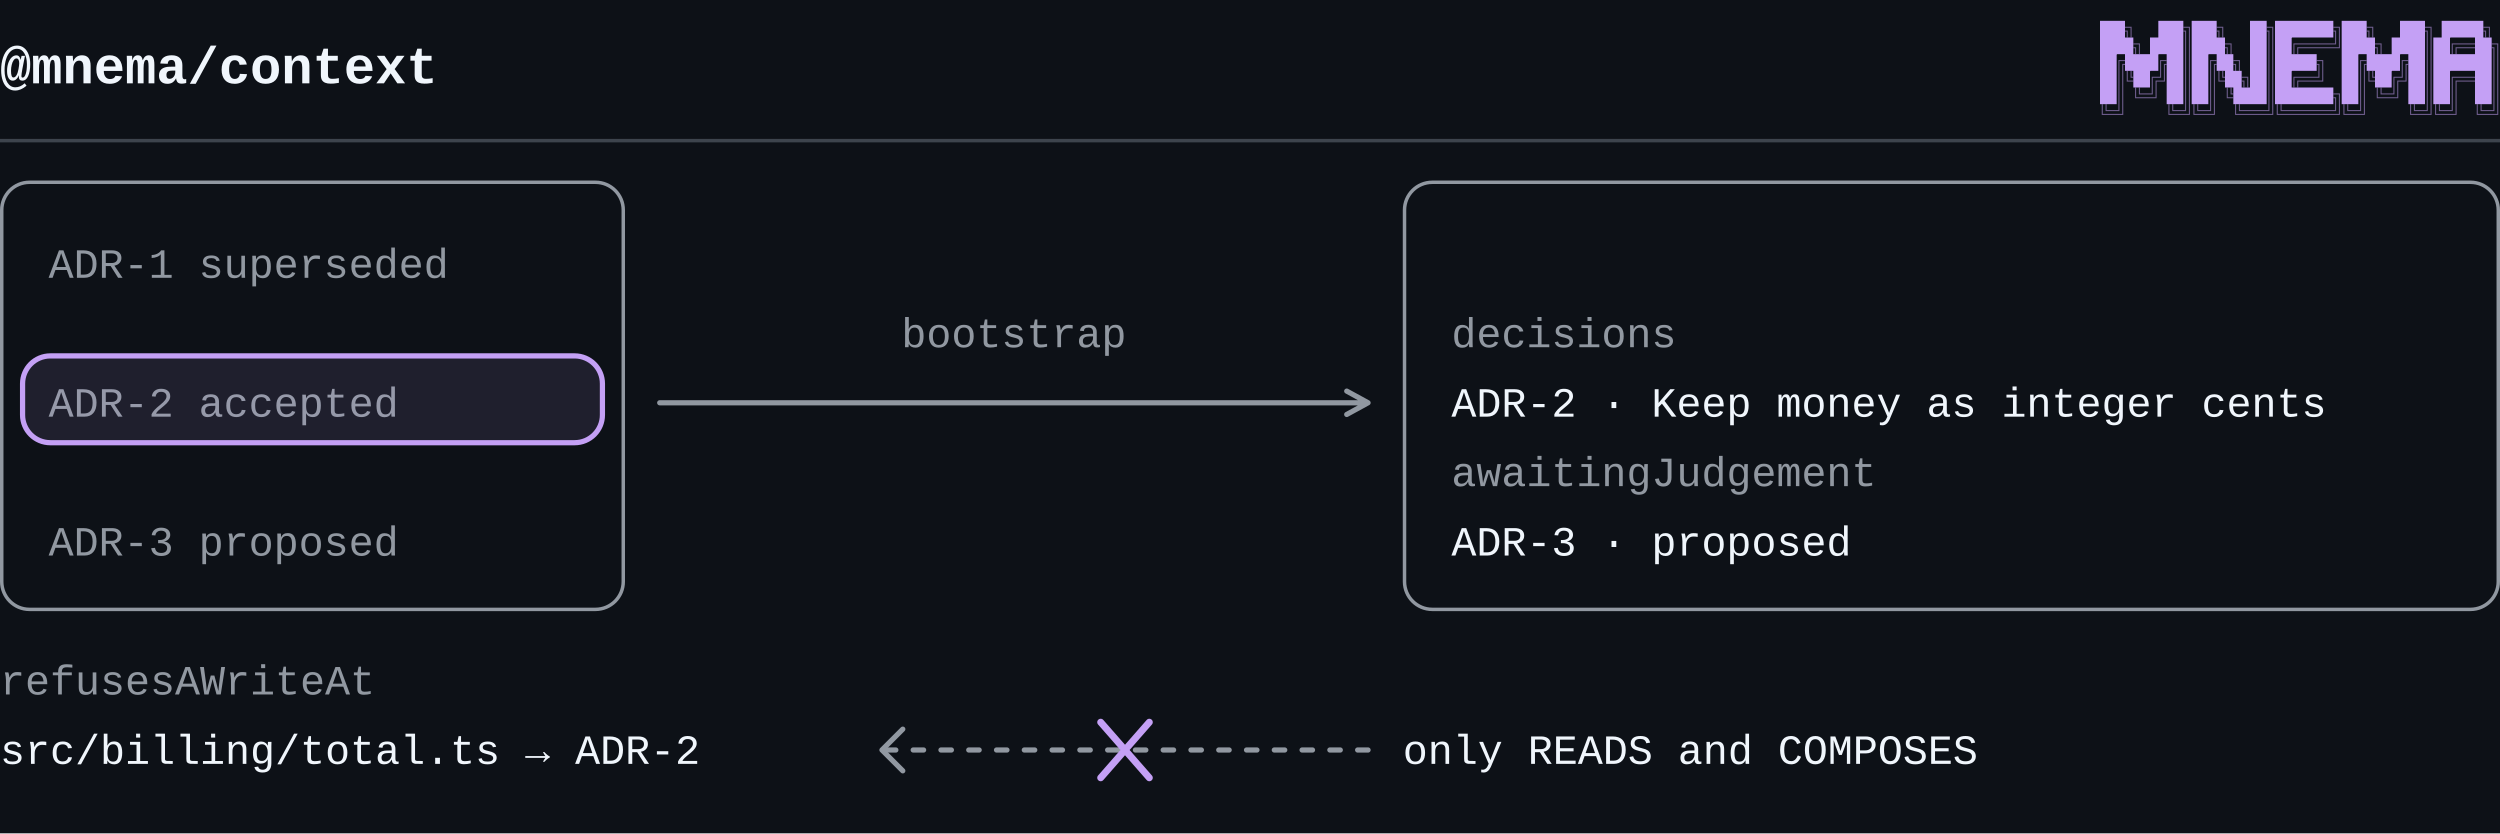
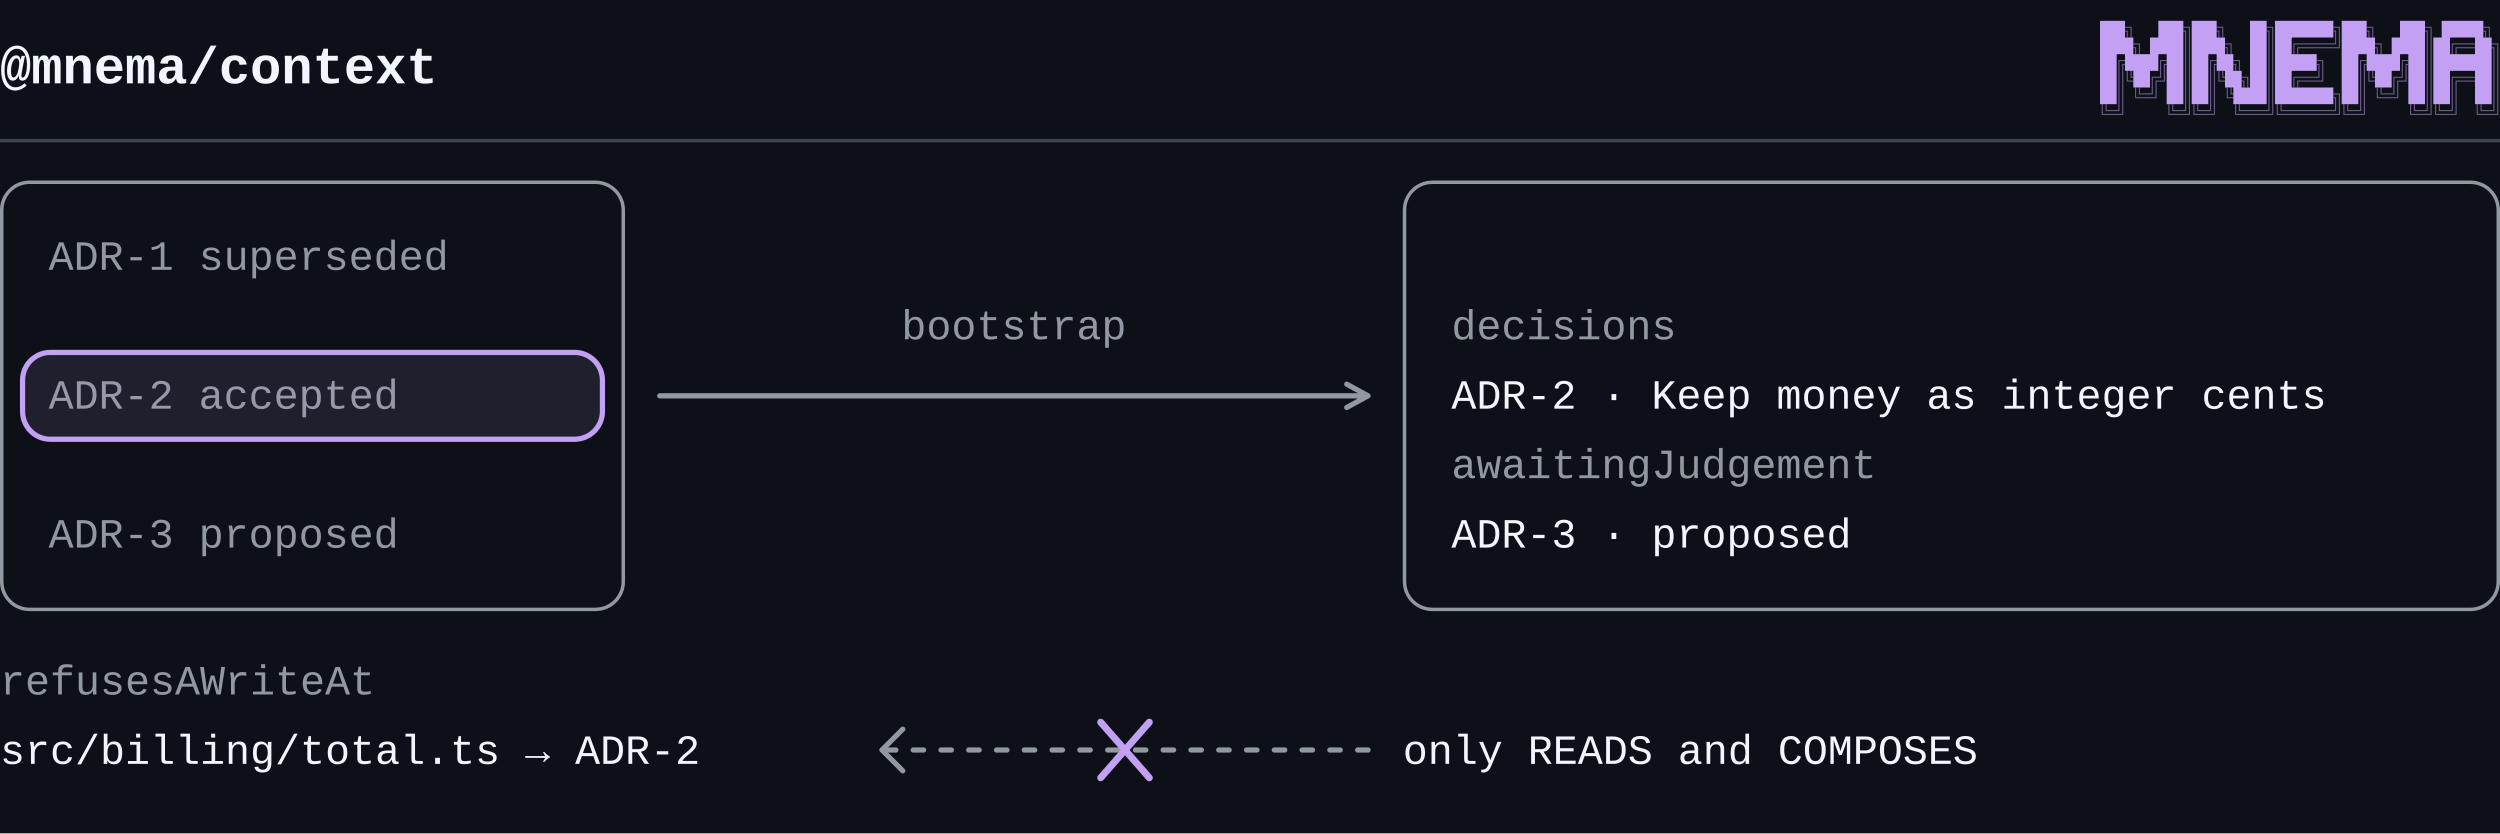
<svg xmlns="http://www.w3.org/2000/svg" width="100%" viewBox="0 0 720 240" role="img" aria-label="The mnema context layer: read-only derivations that turn the proven record into the context that guides an agent. Depends on @mnema/core.">
  <style>
.a{animation-duration:11s;animation-iteration-count:infinite;animation-timing-function:ease-in-out}
@keyframes k0{0%{opacity:0}1.82%{opacity:0}4.55%{opacity:1}90.91%{opacity:1}93.64%{opacity:0}100%{opacity:0}}
@keyframes k1{0%{opacity:0}4.55%{opacity:0}7.27%{opacity:1}90.91%{opacity:1}93.64%{opacity:0}100%{opacity:0}}
@keyframes k2{0%{opacity:0}7.27%{opacity:0}10%{opacity:1}90.91%{opacity:1}93.64%{opacity:0}100%{opacity:0}}
@keyframes k3{0%{opacity:0}23.64%{opacity:0}26.36%{opacity:1}90.91%{opacity:1}93.64%{opacity:0}100%{opacity:0}}
@keyframes k4{0%{opacity:0}18.18%{opacity:0}20.91%{opacity:1}90.91%{opacity:1}93.64%{opacity:0}100%{opacity:0}}
@keyframes k5{0%{opacity:0}18.18%{opacity:0}20.91%{opacity:1}90.91%{opacity:1}93.64%{opacity:0}100%{opacity:0}}
@keyframes k6{0%{opacity:0}21.82%{opacity:0}24.55%{opacity:1}90.91%{opacity:1}93.64%{opacity:0}100%{opacity:0}}
@keyframes k7{0%{opacity:0}27.27%{opacity:0}30%{opacity:1}90.91%{opacity:1}93.64%{opacity:0}100%{opacity:0}}
@keyframes k8{0%{opacity:0}41.82%{opacity:0}44.55%{opacity:1}90.91%{opacity:1}93.64%{opacity:0}100%{opacity:0}}
@keyframes k9{0%{opacity:0}45.45%{opacity:0}48.18%{opacity:1}90.91%{opacity:1}93.64%{opacity:0}100%{opacity:0}}
@keyframes k10{0%{opacity:0}60%{opacity:0}62.73%{opacity:1}90.91%{opacity:1}93.64%{opacity:0}100%{opacity:0}}
@keyframes k11{0%{opacity:0}67.27%{opacity:0}70%{opacity:1}90.91%{opacity:1}93.64%{opacity:0}100%{opacity:0}}
@keyframes k12{0%{opacity:0}81.82%{opacity:0}84.55%{opacity:1}90.91%{opacity:1}93.64%{opacity:0}100%{opacity:0}}
@keyframes k13{0%{opacity:0}85.45%{opacity:0}88.18%{opacity:1}90.91%{opacity:1}93.64%{opacity:0}100%{opacity:0}}
@media (prefers-reduced-motion: reduce){.a{animation:none!important}}
</style>
  <rect width="720" height="240" fill="#0d1117" />
  <text x="0" y="24" font-family="ui-monospace,SFMono-Regular,'SF Mono',Menlo,Consolas,'Liberation Mono',monospace" font-size="15" font-weight="600" fill="#f0f6fc">@mnema/context</text>
  <g transform="translate(604.8 6) scale(0.2)">
    <path data-of="blocks" fill="#c4a0f5" d="M0 0h12.5v24.5h-12.5zM12 0h12.5v24.5h-12.5zM24 0h12v24.5h-12zM84 0h12.5v24.5h-12.5zM96 0h12.5v24.5h-12.5zM108 0h12v24.5h-12zM132 0h12.5v24.5h-12.5zM144 0h12.5v24.5h-12.5zM156 0h12v24.5h-12zM216 0h12.5v24.5h-12.5zM228 0h12v24.5h-12zM252 0h12.5v24.5h-12.5zM264 0h12.5v24.5h-12.5zM276 0h12.5v24h-12.5zM288 0h12.5v24h-12.5zM300 0h12.5v24h-12.5zM312 0h12.5v24h-12.5zM324 0h12v24h-12zM348 0h12.5v24.5h-12.5zM360 0h12.5v24.5h-12.5zM372 0h12v24.5h-12zM432 0h12.5v24.5h-12.5zM444 0h12.5v24.5h-12.5zM456 0h12v24.5h-12zM492 0h12.5v24.5h-12.5zM504 0h12.5v24h-12.5zM516 0h12.5v24h-12.5zM528 0h12.5v24h-12.5zM540 0h12v24.5h-12zM0 24h12.5v24.5h-12.5zM12 24h12.5v24.5h-12.5zM24 24h12.5v24h-12.5zM36 24h12v24.5h-12zM72 24h12.5v24.5h-12.5zM84 24h12.5v24h-12.5zM96 24h12.5v24.5h-12.5zM108 24h12v24.5h-12zM132 24h12.5v24.5h-12.5zM144 24h12.5v24.5h-12.5zM156 24h12.5v24h-12.5zM168 24h12v24.5h-12zM216 24h12.5v24.5h-12.5zM228 24h12v24.5h-12zM252 24h12.5v24.5h-12.5zM264 24h12v24.5h-12zM348 24h12.5v24.5h-12.5zM360 24h12.5v24.5h-12.5zM372 24h12.5v24h-12.5zM384 24h12v24.5h-12zM420 24h12.5v24.5h-12.5zM432 24h12.5v24h-12.5zM444 24h12.5v24.5h-12.5zM456 24h12v24.5h-12zM480 24h12.5v24.5h-12.5zM492 24h12v24.5h-12zM540 24h12.5v24.5h-12.5zM552 24h12v24.5h-12zM0 48h12.5v24.5h-12.5zM12 48h12v24.5h-12zM36 48h12.5v24h-12.5zM48 48h12.5v24.5h-12.5zM60 48h12.5v24.5h-12.5zM72 48h12v24h-12zM96 48h12.5v24.5h-12.5zM108 48h12v24.5h-12zM132 48h12.5v24.5h-12.5zM144 48h12v24.5h-12zM168 48h12.5v24h-12.5zM180 48h12v24.5h-12zM216 48h12.5v24.5h-12.5zM228 48h12v24.5h-12zM252 48h12.5v24.5h-12.5zM264 48h12.5v24.5h-12.5zM276 48h12.5v24h-12.5zM288 48h12.5v24h-12.5zM300 48h12v24h-12zM348 48h12.5v24.5h-12.5zM360 48h12v24.5h-12zM384 48h12.5v24h-12.5zM396 48h12.5v24.5h-12.5zM408 48h12.5v24.5h-12.5zM420 48h12v24h-12zM444 48h12.5v24.5h-12.5zM456 48h12v24.5h-12zM480 48h12.5v24.5h-12.5zM492 48h12.5v24.5h-12.5zM504 48h12.5v24h-12.5zM516 48h12.5v24h-12.5zM528 48h12.5v24h-12.5zM540 48h12.5v24.5h-12.5zM552 48h12v24.5h-12zM0 72h12.5v24.5h-12.5zM12 72h12v24.5h-12zM48 72h12.5v24h-12.5zM60 72h12v24h-12zM96 72h12.5v24.5h-12.5zM108 72h12v24.5h-12zM132 72h12.5v24.5h-12.5zM144 72h12v24.5h-12zM180 72h12.5v24h-12.5zM192 72h12v24.5h-12zM216 72h12.5v24.5h-12.5zM228 72h12v24.5h-12zM252 72h12.5v24.5h-12.5zM264 72h12v24.5h-12zM348 72h12.5v24.5h-12.5zM360 72h12v24.5h-12zM396 72h12.5v24h-12.5zM408 72h12v24h-12zM444 72h12.5v24.5h-12.5zM456 72h12v24.5h-12zM480 72h12.5v24.5h-12.5zM492 72h12v24.5h-12zM540 72h12.5v24.5h-12.5zM552 72h12v24.5h-12zM0 96h12.5v24h-12.5zM12 96h12v24h-12zM96 96h12.5v24h-12.5zM108 96h12v24h-12zM132 96h12.5v24h-12.5zM144 96h12v24h-12zM192 96h12.5v24h-12.5zM204 96h12.5v24h-12.5zM216 96h12.5v24h-12.5zM228 96h12v24h-12zM252 96h12.5v24h-12.5zM264 96h12.5v24h-12.5zM276 96h12.5v24h-12.5zM288 96h12.5v24h-12.5zM300 96h12.5v24h-12.5zM312 96h12.5v24h-12.5zM324 96h12v24h-12zM348 96h12.5v24h-12.5zM360 96h12v24h-12zM444 96h12.5v24h-12.5zM456 96h12v24h-12zM480 96h12.5v24h-12.5zM492 96h12v24h-12zM540 96h12.5v24h-12.5zM552 96h12v24h-12z" />
    <path data-of="lines" fill="none" stroke="#c4a0f5" stroke-opacity="0.55" stroke-width="1.5" stroke-linejoin="miter" d="M36 9.25L44.75 9.25L44.75 24M36 14.75L39.25 14.75L39.25 24M120 9.25L128.75 9.25L128.75 24M120 14.75L123.25 14.75L123.25 24M168 9.25L176.75 9.25L176.75 24M168 14.75L171.25 14.75L171.25 24M240 9.25L248.75 9.25L248.75 24M240 14.75L243.25 14.75L243.25 24M336 9.25L344.75 9.25L344.75 24M336 14.75L339.25 14.75L339.25 24M384 9.25L392.75 9.25L392.75 24M384 14.75L387.25 14.75L387.25 24M468 9.25L476.75 9.25L476.75 24M468 14.75L471.25 14.75L471.25 24M552 9.25L560.75 9.25L560.75 24M552 14.75L555.25 14.75L555.25 24M48 33.25L56.75 33.25L56.75 48M48 38.75L51.25 38.75L51.25 48M123.25 24L123.25 48M128.75 24L128.75 48M180 33.25L188.75 33.25L188.75 48M180 38.75L183.25 38.75L183.25 48M243.25 24L243.25 48M248.75 24L248.75 48M288 33.25L279.25 33.25L279.25 48M288 38.75L284.75 38.75L284.75 48M288 33.25L300 33.25M288 38.75L300 38.75M300 33.25L312 33.25M300 38.75L312 38.75M312 33.25L324 33.25M312 38.75L324 38.75M324 33.25L336 33.25M324 38.75L336 38.75M344.75 24L344.75 38.75L336 38.75M339.25 24L339.25 33.25L336 33.25M396 33.25L404.75 33.25L404.75 48M396 38.75L399.25 38.75L399.25 48M471.25 24L471.25 48M476.75 24L476.75 48M516 33.25L507.25 33.25L507.25 48M516 38.75L512.75 38.75L512.75 48M516 33.25L528 33.25M516 38.75L528 38.75M528 33.25L540 33.25M528 38.75L540 38.75M564 33.25L572.75 33.25L572.75 48M564 38.75L567.25 38.75L567.25 48M36 57.25L27.25 57.25L27.25 72M36 62.75L32.75 62.75L32.75 72M96 57.25L87.25 57.25L87.25 72M96 62.75L92.75 62.75L92.75 72M123.25 48L123.25 72M128.75 48L128.75 72M168 57.25L159.25 57.25L159.25 72M168 62.75L164.75 62.75L164.75 72M192 57.25L200.75 57.25L200.75 72M192 62.75L195.25 62.75L195.25 72M243.25 48L243.25 72M248.75 48L248.75 72M312 57.25L320.75 57.25L320.75 72M312 62.75L315.25 62.75L315.25 72M384 57.25L375.25 57.25L375.25 72M384 62.75L380.75 62.75L380.75 72M444 57.25L435.25 57.25L435.25 72M444 62.75L440.75 62.75L440.75 72M471.25 48L471.25 72M476.75 48L476.75 72M567.25 48L567.25 72M572.75 48L572.75 72M27.25 72L27.25 96M32.75 72L32.75 96M39.25 72L39.25 86.75L48 86.75M44.75 72L44.75 81.25L48 81.25M84 81.25L75.25 81.25L75.25 96M84 86.75L80.75 86.75L80.75 96M92.75 72L92.75 86.75L84 86.75M87.25 72L87.25 81.25L84 81.25M123.25 72L123.25 96M128.75 72L128.75 96M159.25 72L159.25 96M164.75 72L164.75 96M171.25 72L171.25 86.75L180 86.75M176.75 72L176.75 81.25L180 81.25M204 81.25L212.75 81.25L212.75 96M204 86.75L207.25 86.75L207.25 96M243.25 72L243.25 96M248.75 72L248.75 96M288 81.25L279.25 81.25L279.25 96M288 86.75L284.75 86.75L284.75 96M288 81.25L300 81.25M288 86.75L300 86.75M300 81.25L312 81.25M300 86.75L312 86.75M320.75 72L320.75 86.75L312 86.75M315.25 72L315.25 81.25L312 81.25M375.25 72L375.25 96M380.75 72L380.75 96M387.25 72L387.25 86.75L396 86.75M392.75 72L392.75 81.25L396 81.25M432 81.25L423.25 81.25L423.25 96M432 86.75L428.75 86.75L428.75 96M440.75 72L440.75 86.75L432 86.75M435.25 72L435.25 81.25L432 81.25M471.25 72L471.25 96M476.75 72L476.75 96M516 81.25L507.25 81.25L507.25 96M516 86.75L512.75 86.75L512.75 96M516 81.25L528 81.25M516 86.75L528 86.75M528 81.25L540 81.25M528 86.75L540 86.75M567.25 72L567.25 96M572.75 72L572.75 96M27.25 96L27.25 120M32.75 96L32.75 120M51.25 96L51.25 110.75L60 110.75M56.75 96L56.75 105.25L60 105.25M60 105.25L72 105.25M60 110.75L72 110.75M80.75 96L80.75 110.75L72 110.75M75.25 96L75.25 105.25L72 105.25M123.25 96L123.25 120M128.75 96L128.75 120M159.25 96L159.25 120M164.75 96L164.75 120M183.25 96L183.25 110.75L192 110.75M188.75 96L188.75 105.25L192 105.25M243.25 96L243.25 120M248.75 96L248.75 120M336 105.25L344.75 105.25L344.75 120M336 110.75L339.25 110.75L339.25 120M375.25 96L375.25 120M380.75 96L380.75 120M399.25 96L399.25 110.75L408 110.75M404.75 96L404.75 105.25L408 105.25M408 105.25L420 105.25M408 110.75L420 110.75M428.75 96L428.75 110.75L420 110.75M423.25 96L423.25 105.25L420 105.25M471.25 96L471.25 120M476.75 96L476.75 120M507.25 96L507.25 120M512.75 96L512.75 120M567.25 96L567.25 120M572.75 96L572.75 120M3.25 120L3.25 134.75L12 134.75M8.75 120L8.75 129.25L12 129.25M12 129.25L24 129.25M12 134.75L24 134.75M32.75 120L32.75 134.75L24 134.75M27.25 120L27.25 129.25L24 129.25M99.25 120L99.25 134.75L108 134.75M104.75 120L104.75 129.25L108 129.25M108 129.25L120 129.25M108 134.75L120 134.75M128.75 120L128.75 134.75L120 134.75M123.25 120L123.25 129.25L120 129.25M135.25 120L135.25 134.75L144 134.75M140.75 120L140.75 129.25L144 129.25M144 129.25L156 129.25M144 134.75L156 134.75M164.75 120L164.75 134.75L156 134.75M159.25 120L159.25 129.25L156 129.25M195.25 120L195.25 134.75L204 134.75M200.75 120L200.75 129.25L204 129.25M204 129.25L216 129.25M204 134.75L216 134.75M216 129.25L228 129.25M216 134.75L228 134.75M228 129.25L240 129.25M228 134.75L240 134.75M248.75 120L248.75 134.75L240 134.75M243.25 120L243.25 129.25L240 129.25M255.25 120L255.25 134.75L264 134.75M260.75 120L260.75 129.25L264 129.25M264 129.25L276 129.25M264 134.75L276 134.75M276 129.25L288 129.25M276 134.75L288 134.75M288 129.25L300 129.25M288 134.75L300 134.75M300 129.25L312 129.25M300 134.75L312 134.75M312 129.25L324 129.25M312 134.75L324 134.75M324 129.25L336 129.25M324 134.75L336 134.75M344.75 120L344.75 134.75L336 134.75M339.25 120L339.25 129.25L336 129.25M351.25 120L351.25 134.75L360 134.75M356.75 120L356.75 129.25L360 129.25M360 129.25L372 129.25M360 134.75L372 134.75M380.75 120L380.75 134.75L372 134.75M375.25 120L375.25 129.25L372 129.25M447.25 120L447.25 134.75L456 134.75M452.75 120L452.75 129.25L456 129.25M456 129.25L468 129.25M456 134.75L468 134.75M476.75 120L476.75 134.75L468 134.75M471.25 120L471.25 129.25L468 129.25M483.25 120L483.25 134.75L492 134.75M488.75 120L488.75 129.25L492 129.25M492 129.25L504 129.25M492 134.75L504 134.75M512.75 120L512.75 134.75L504 134.75M507.25 120L507.25 129.25L504 129.25M543.25 120L543.25 134.75L552 134.75M548.75 120L548.75 129.25L552 129.25M552 129.25L564 129.25M552 134.75L564 134.75M572.75 120L572.75 134.75L564 134.75M567.25 120L567.25 129.25L564 129.25" />
  </g>
  <path d="M0 40.5H720" stroke="#3d444d" />
  <rect x="0.5" y="52.5" width="179" height="123" rx="8" fill="none" stroke="#9198a1" />
-   <text class="a" style="animation-name:k0" x="14" y="80" font-family="ui-monospace,SFMono-Regular,'SF Mono',Menlo,Consolas,'Liberation Mono',monospace" font-size="12" fill="#9198a1">ADR-1 superseded</text>
-   <text class="a" style="animation-name:k1" x="14" y="120" font-family="ui-monospace,SFMono-Regular,'SF Mono',Menlo,Consolas,'Liberation Mono',monospace" font-size="12" fill="#9198a1">ADR-2 accepted</text>
-   <text class="a" style="animation-name:k2" x="14" y="160" font-family="ui-monospace,SFMono-Regular,'SF Mono',Menlo,Consolas,'Liberation Mono',monospace" font-size="12" fill="#9198a1">ADR-3 proposed</text>
-   <rect class="a" style="animation-name:k3" x="6.5" y="102.5" width="167" height="25" rx="8" fill="#c4a0f5" fill-opacity="0.1" stroke="#c4a0f5" stroke-width="1.5" />
-   <path class="a" style="animation-name:k4" d="M190 116L394 116M387.86 112.64L394 116L387.86 119.36" fill="none" stroke="#9198a1" stroke-width="1.5" stroke-linecap="round" stroke-linejoin="round" />
-   <text class="a" style="animation-name:k5" x="292" y="100" font-family="ui-monospace,SFMono-Regular,'SF Mono',Menlo,Consolas,'Liberation Mono',monospace" font-size="12" fill="#9198a1" text-anchor="middle">bootstrap</text>
+   <text class="a" style="animation-name:k0" x="14" y="77.7" font-family="ui-monospace,SFMono-Regular,'SF Mono',Menlo,Consolas,'Liberation Mono',monospace" font-size="12" fill="#9198a1">ADR-1 superseded</text>
+   <text class="a" style="animation-name:k1" x="14" y="117.7" font-family="ui-monospace,SFMono-Regular,'SF Mono',Menlo,Consolas,'Liberation Mono',monospace" font-size="12" fill="#9198a1">ADR-2 accepted</text>
+   <text class="a" style="animation-name:k2" x="14" y="157.7" font-family="ui-monospace,SFMono-Regular,'SF Mono',Menlo,Consolas,'Liberation Mono',monospace" font-size="12" fill="#9198a1">ADR-3 proposed</text>
+   <rect class="a" style="animation-name:k3" x="6.5" y="101.5" width="167" height="25" rx="8" fill="#c4a0f5" fill-opacity="0.1" stroke="#c4a0f5" stroke-width="1.5" />
+   <path class="a" style="animation-name:k4" d="M190 114L394 114M387.86 110.64L394 114L387.86 117.36" fill="none" stroke="#9198a1" stroke-width="1.5" stroke-linecap="round" stroke-linejoin="round" />
+   <text class="a" style="animation-name:k5" x="292" y="97.7" font-family="ui-monospace,SFMono-Regular,'SF Mono',Menlo,Consolas,'Liberation Mono',monospace" font-size="12" fill="#9198a1" text-anchor="middle">bootstrap</text>
  <rect x="404.5" y="52.5" width="315" height="123" rx="8" fill="none" stroke="#9198a1" />
-   <text class="a" style="animation-name:k6" x="418" y="100" font-family="ui-monospace,SFMono-Regular,'SF Mono',Menlo,Consolas,'Liberation Mono',monospace" font-size="12" fill="#9198a1">decisions</text>
-   <text class="a" style="animation-name:k7" x="418" y="120" font-family="ui-monospace,SFMono-Regular,'SF Mono',Menlo,Consolas,'Liberation Mono',monospace" font-size="12" fill="#f0f6fc">ADR-2 · Keep money as integer cents</text>
-   <text class="a" style="animation-name:k8" x="418" y="140" font-family="ui-monospace,SFMono-Regular,'SF Mono',Menlo,Consolas,'Liberation Mono',monospace" font-size="12" fill="#9198a1">awaitingJudgement</text>
-   <text class="a" style="animation-name:k9" x="418" y="160" font-family="ui-monospace,SFMono-Regular,'SF Mono',Menlo,Consolas,'Liberation Mono',monospace" font-size="12" fill="#f0f6fc">ADR-3 · proposed</text>
+   <text class="a" style="animation-name:k6" x="418" y="97.7" font-family="ui-monospace,SFMono-Regular,'SF Mono',Menlo,Consolas,'Liberation Mono',monospace" font-size="12" fill="#9198a1">decisions</text>
+   <text class="a" style="animation-name:k7" x="418" y="117.7" font-family="ui-monospace,SFMono-Regular,'SF Mono',Menlo,Consolas,'Liberation Mono',monospace" font-size="12" fill="#f0f6fc">ADR-2 · Keep money as integer cents</text>
+   <text class="a" style="animation-name:k8" x="418" y="137.7" font-family="ui-monospace,SFMono-Regular,'SF Mono',Menlo,Consolas,'Liberation Mono',monospace" font-size="12" fill="#9198a1">awaitingJudgement</text>
+   <text class="a" style="animation-name:k9" x="418" y="157.7" font-family="ui-monospace,SFMono-Regular,'SF Mono',Menlo,Consolas,'Liberation Mono',monospace" font-size="12" fill="#f0f6fc">ADR-3 · proposed</text>
  <text class="a" style="animation-name:k10" x="0" y="200" font-family="ui-monospace,SFMono-Regular,'SF Mono',Menlo,Consolas,'Liberation Mono',monospace" font-size="12" fill="#9198a1">refusesAWriteAt</text>
  <text class="a" style="animation-name:k11" x="0" y="220" font-family="ui-monospace,SFMono-Regular,'SF Mono',Menlo,Consolas,'Liberation Mono',monospace" font-size="12" fill="#f0f6fc">src/billing/total.ts → ADR-2</text>
  <g class="a" style="animation-name:k12">
    <path d="M394 216H254" stroke="#9198a1" stroke-width="1.5" stroke-dasharray="3 5" stroke-linecap="round" />
    <path d="M260 210L254 216L260 222" fill="none" stroke="#9198a1" stroke-width="1.5" stroke-linecap="round" stroke-linejoin="round" />
    <path d="M317 208L331 224M331 208L317 224" stroke="#c4a0f5" stroke-width="2" stroke-linecap="round" />
  </g>
  <text class="a" style="animation-name:k13" x="404" y="220" font-family="ui-monospace,SFMono-Regular,'SF Mono',Menlo,Consolas,'Liberation Mono',monospace" font-size="12" fill="#f0f6fc">only READS and COMPOSES</text>
</svg>
